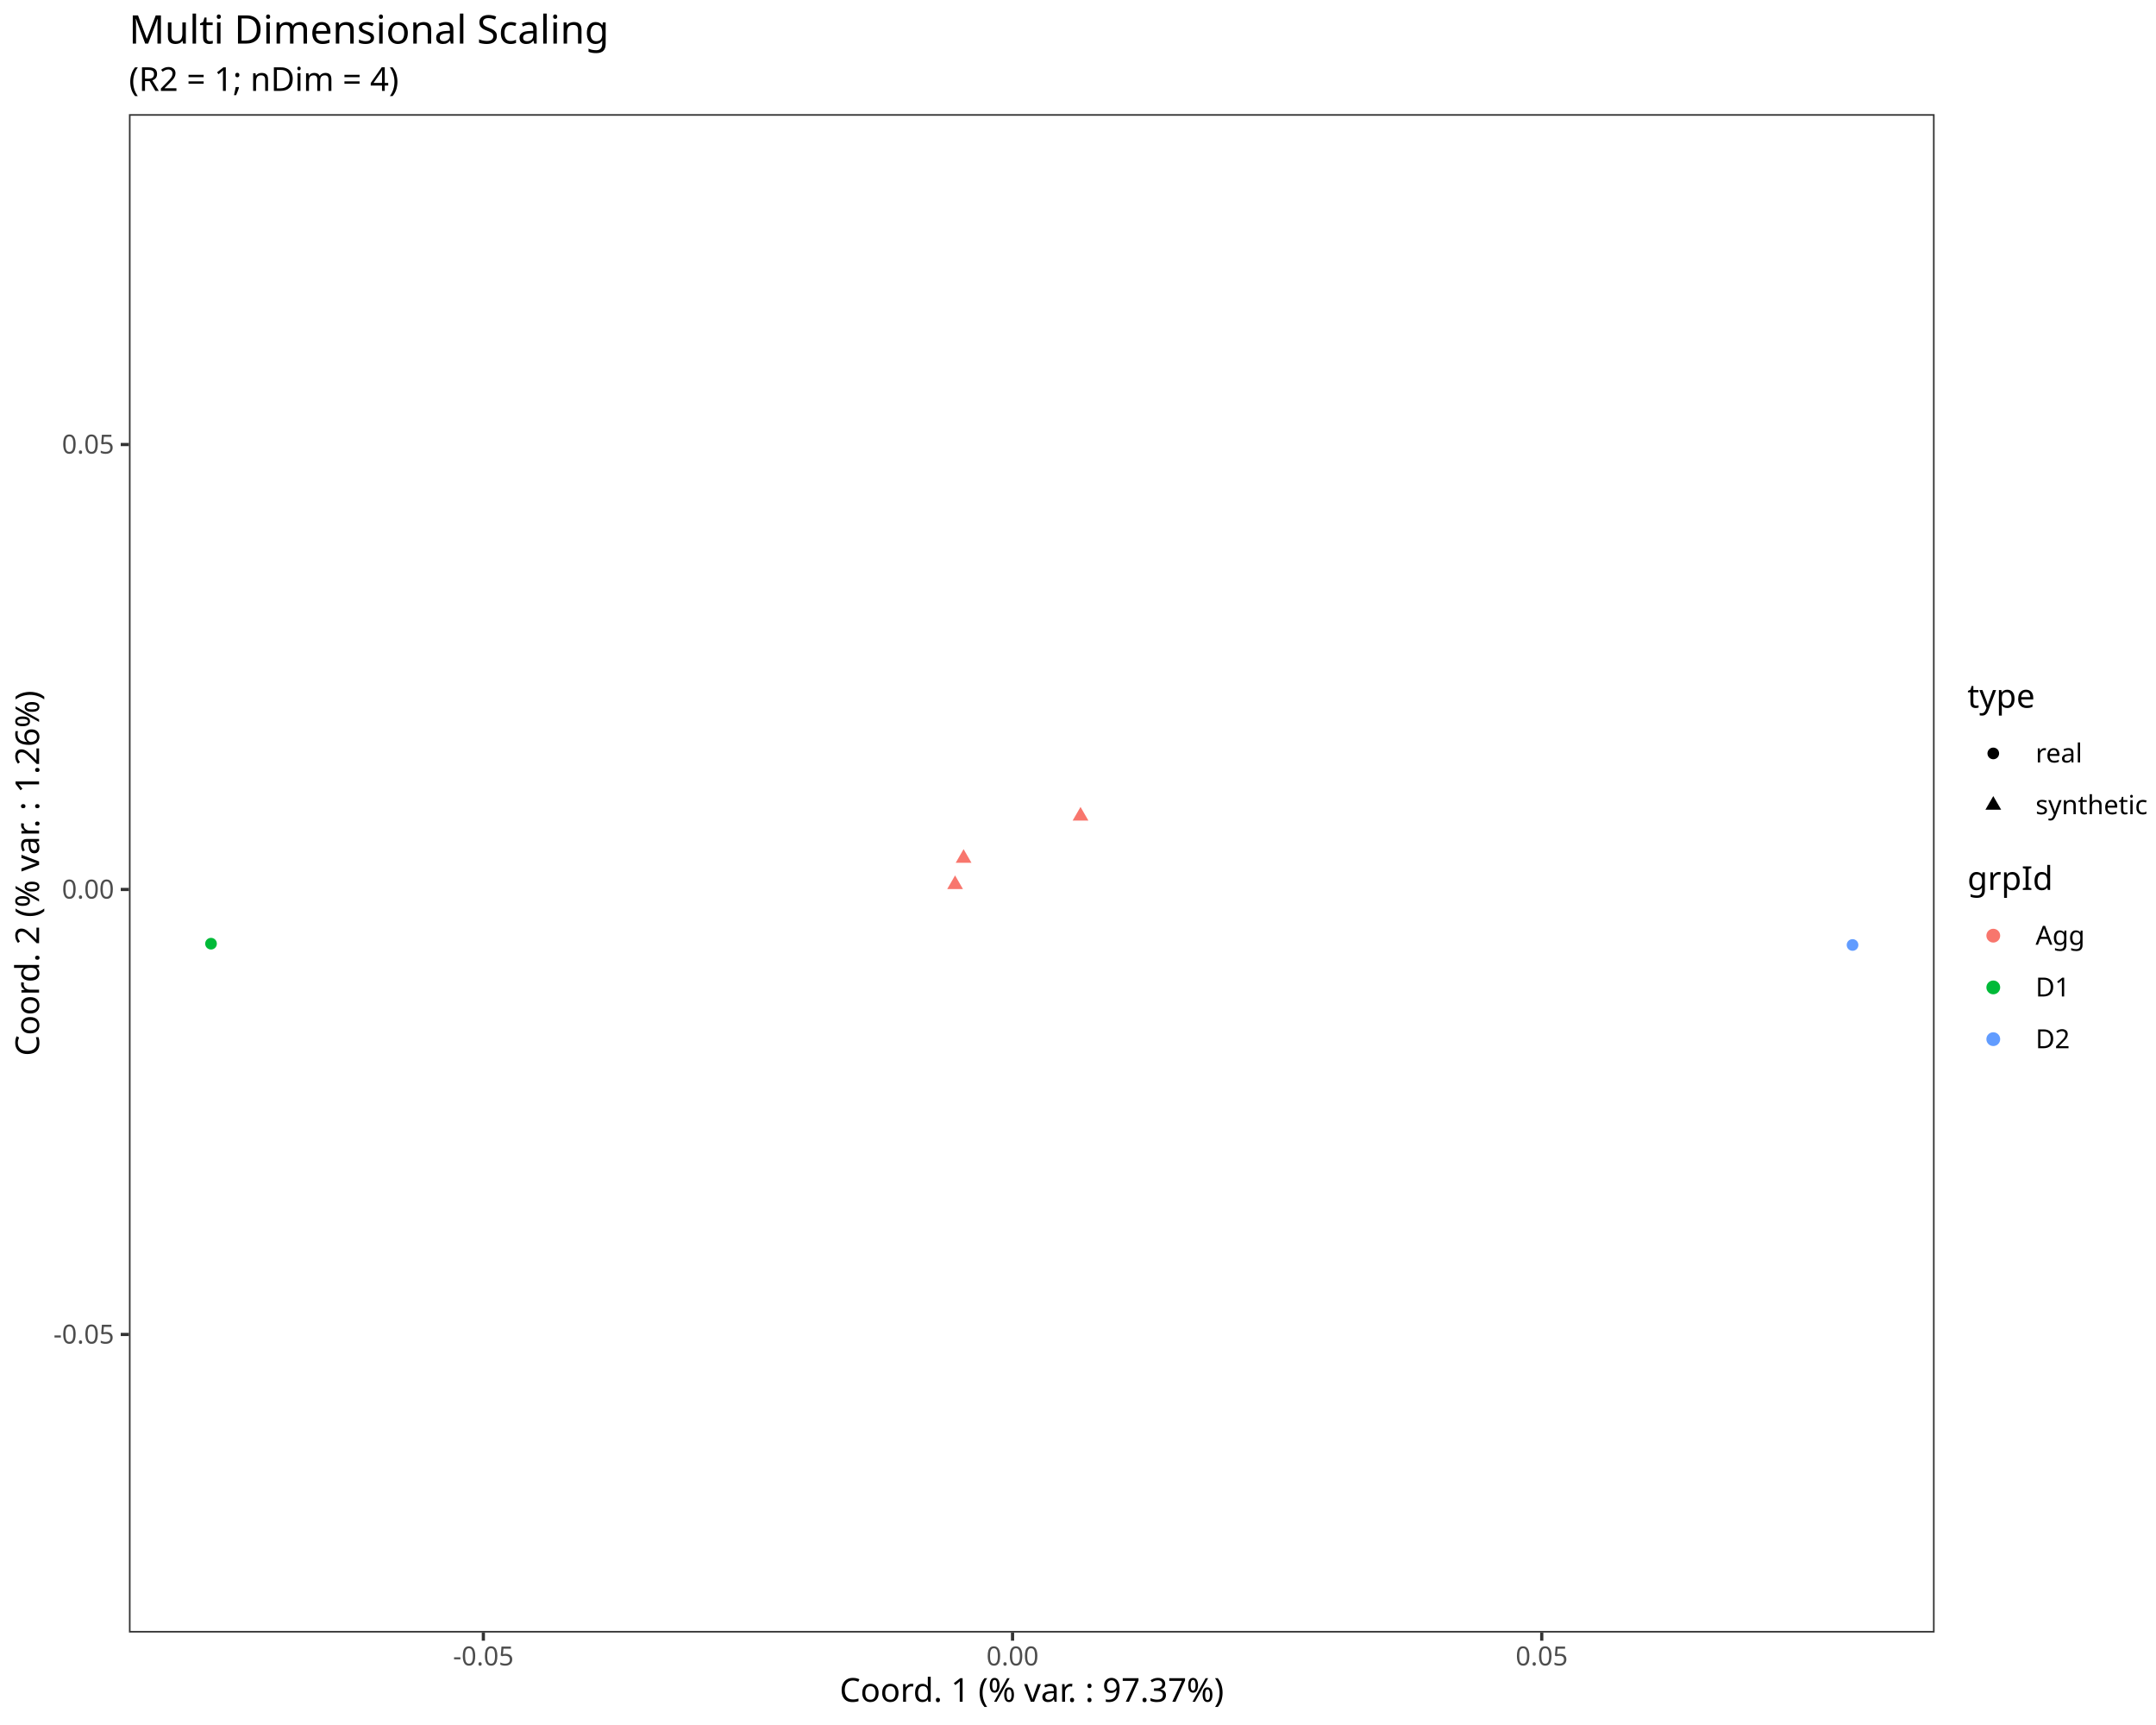
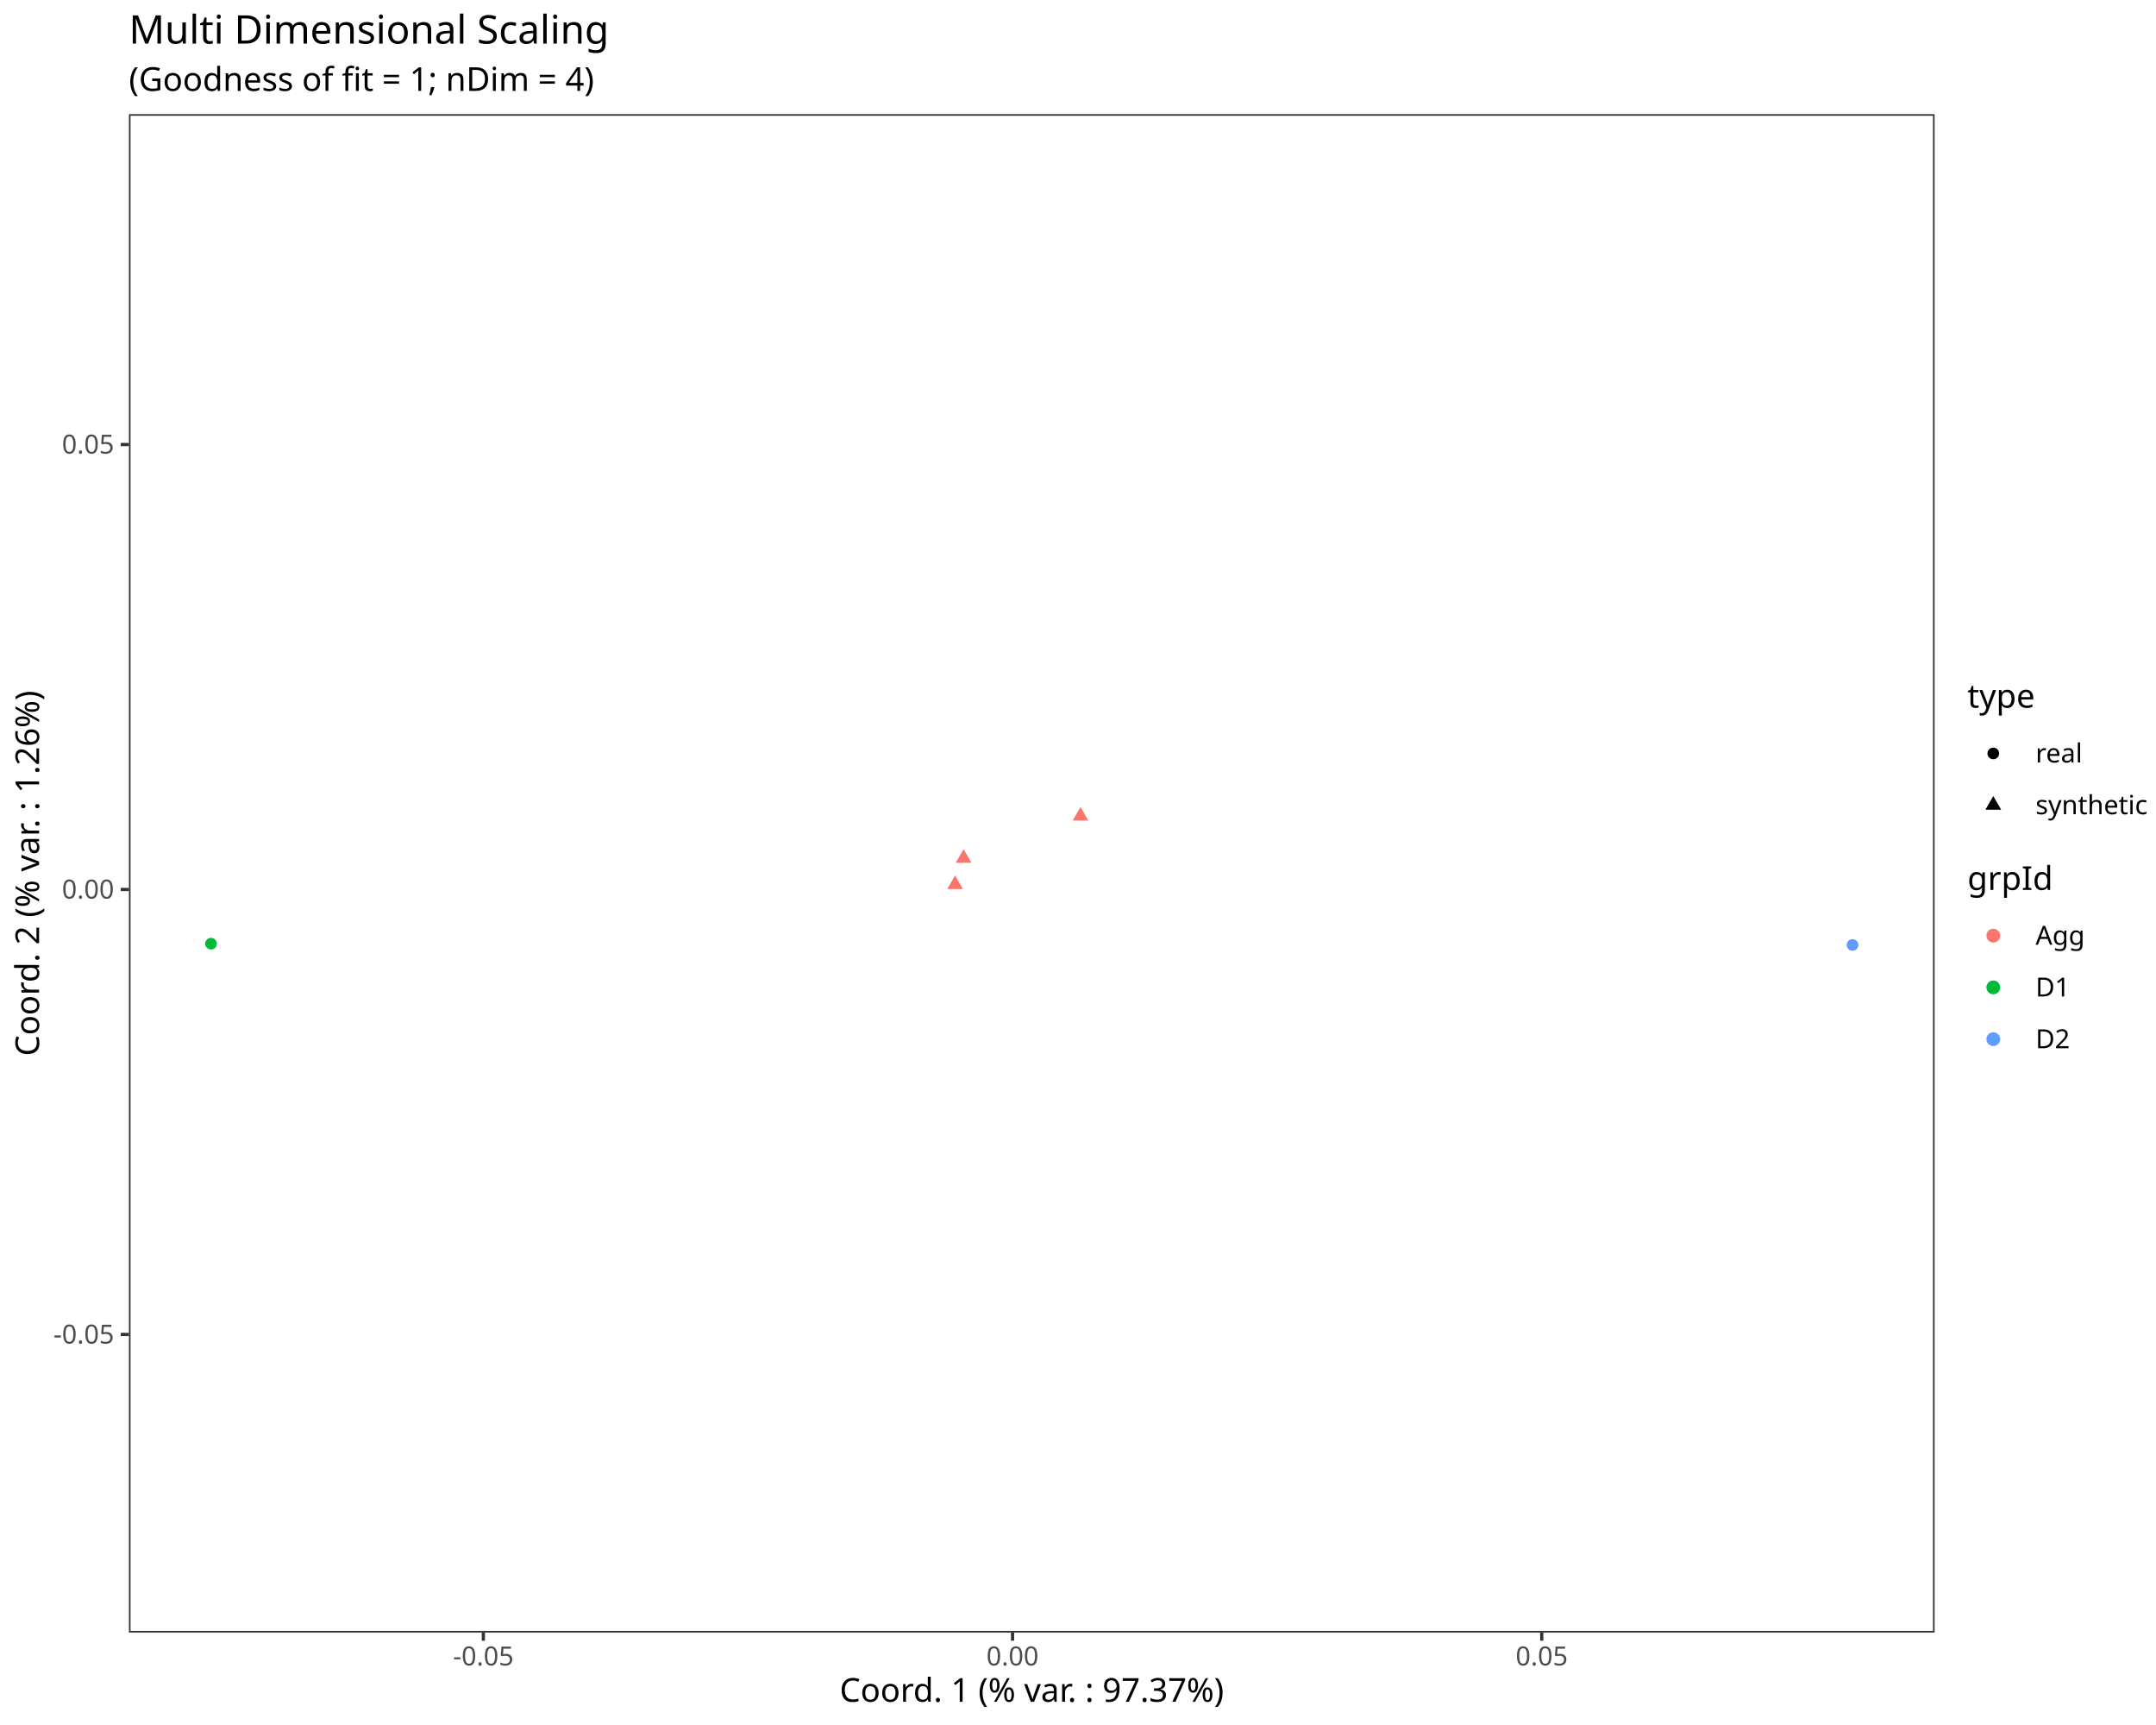
<svg xmlns="http://www.w3.org/2000/svg" class="svglite" data-engine-version="2.0" width="720.00pt" height="576.00pt" viewBox="0 0 720.00 576.00">
  <defs>
    <style type="text/css">
    .svglite line, .svglite polyline, .svglite polygon, .svglite path, .svglite rect, .svglite circle {
      fill: none;
      stroke: #000000;
      stroke-linecap: round;
      stroke-linejoin: round;
      stroke-miterlimit: 10.00;
    }
  </style>
  </defs>
  <rect width="100%" height="100%" style="stroke: none; fill: #FFFFFF;" />
  <defs>
    <clipPath id="cpMC4wMHw3MjAuMDB8MC4wMHw1NzYuMDA=">
      <rect x="0.00" y="0.00" width="720.00" height="576.00" />
    </clipPath>
  </defs>
  <g clip-path="url(#cpMC4wMHw3MjAuMDB8MC4wMHw1NzYuMDA=)">
    <rect x="0.00" y="0.00" width="720.00" height="576.00" style="stroke-width: 1.07; stroke: #FFFFFF; fill: #FFFFFF;" />
  </g>
  <defs>
    <clipPath id="cpNDMuMDZ8NjQ2LjA3fDM4LjEyfDU0NS4xMQ==">
      <rect x="43.06" y="38.12" width="603.00" height="507.00" />
    </clipPath>
  </defs>
  <g clip-path="url(#cpNDMuMDZ8NjQ2LjA3fDM4LjEyfDU0NS4xMQ==)">
    <rect x="43.06" y="38.12" width="603.00" height="507.00" style="stroke-width: 1.07; stroke: none; fill: #FFFFFF;" />
    <circle cx="70.47" cy="315.11" r="1.95" style="stroke-width: 0.71; stroke: none; fill: #00BA38;" />
    <circle cx="618.66" cy="315.54" r="1.95" style="stroke-width: 0.71; stroke: none; fill: #619CFF;" />
    <polygon points="318.95,292.31 321.58,296.87 316.32,296.87 " style="stroke-width: 0.71; stroke: none; fill: #F8766D;" />
    <polygon points="321.79,283.54 324.43,288.10 319.16,288.10 " style="stroke-width: 0.71; stroke: none; fill: #F8766D;" />
    <polygon points="360.84,269.44 363.47,274.00 358.21,274.00 " style="stroke-width: 0.71; stroke: none; fill: #F8766D;" />
    <rect x="43.06" y="38.12" width="603.00" height="507.00" style="stroke-width: 1.07; stroke: #333333;" />
  </g>
  <g clip-path="url(#cpMC4wMHw3MjAuMDB8MC4wMHw1NzYuMDA=)">
    <text x="38.13" y="448.63" text-anchor="end" style="font-size: 8.80px; fill: #4D4D4D; font-family: sans;" textLength="20.06px" lengthAdjust="spacingAndGlyphs">-0.05</text>
    <text x="38.13" y="300.04" text-anchor="end" style="font-size: 8.80px; fill: #4D4D4D; font-family: sans;" textLength="17.13px" lengthAdjust="spacingAndGlyphs">0.00</text>
    <text x="38.13" y="151.45" text-anchor="end" style="font-size: 8.80px; fill: #4D4D4D; font-family: sans;" textLength="17.13px" lengthAdjust="spacingAndGlyphs">0.05</text>
    <polyline points="40.32,445.60 43.06,445.60 " style="stroke-width: 1.07; stroke: #333333; stroke-linecap: butt;" />
    <polyline points="40.32,297.01 43.06,297.01 " style="stroke-width: 1.07; stroke: #333333; stroke-linecap: butt;" />
    <polyline points="40.32,148.43 43.06,148.43 " style="stroke-width: 1.07; stroke: #333333; stroke-linecap: butt;" />
    <polyline points="161.42,547.85 161.42,545.11 " style="stroke-width: 1.07; stroke: #333333; stroke-linecap: butt;" />
    <polyline points="338.14,547.85 338.14,545.11 " style="stroke-width: 1.07; stroke: #333333; stroke-linecap: butt;" />
    <polyline points="514.87,547.85 514.87,545.11 " style="stroke-width: 1.07; stroke: #333333; stroke-linecap: butt;" />
    <text x="161.42" y="556.10" text-anchor="middle" style="font-size: 8.80px; fill: #4D4D4D; font-family: sans;" textLength="20.06px" lengthAdjust="spacingAndGlyphs">-0.05</text>
    <text x="338.14" y="556.10" text-anchor="middle" style="font-size: 8.80px; fill: #4D4D4D; font-family: sans;" textLength="17.13px" lengthAdjust="spacingAndGlyphs">0.00</text>
    <text x="514.87" y="556.10" text-anchor="middle" style="font-size: 8.80px; fill: #4D4D4D; font-family: sans;" textLength="17.13px" lengthAdjust="spacingAndGlyphs">0.05</text>
    <text x="344.56" y="568.24" text-anchor="middle" style="font-size: 11.00px; font-family: sans;" textLength="130.23px" lengthAdjust="spacingAndGlyphs">Coord. 1 (% var. : 97.37%)</text>
    <text transform="translate(13.05,291.61) rotate(-90)" text-anchor="middle" style="font-size: 11.00px; font-family: sans;" textLength="124.11px" lengthAdjust="spacingAndGlyphs">Coord. 2 (% var. : 1.26%)</text>
    <rect x="657.02" y="227.60" width="57.50" height="49.89" style="stroke-width: 1.07; stroke: none; fill: #FFFFFF;" />
    <text x="657.02" y="236.31" style="font-size: 11.00px; font-family: sans;" textLength="20.80px" lengthAdjust="spacingAndGlyphs">type</text>
    <rect x="657.02" y="242.94" width="17.28" height="17.28" style="stroke-width: 1.07; stroke: none; fill: #FFFFFF;" />
    <circle cx="665.66" cy="251.58" r="1.95" style="stroke-width: 0.71; stroke: none; fill: #000000;" />
    <rect x="657.02" y="260.22" width="17.28" height="17.28" style="stroke-width: 1.07; stroke: none; fill: #FFFFFF;" />
    <polygon points="665.66,265.82 668.30,270.38 663.03,270.38 " style="stroke-width: 0.71; stroke: none; fill: #000000;" />
    <text x="679.78" y="254.60" style="font-size: 8.80px; font-family: sans;" textLength="14.67px" lengthAdjust="spacingAndGlyphs">real</text>
    <text x="679.78" y="271.88" style="font-size: 8.80px; font-family: sans;" textLength="34.74px" lengthAdjust="spacingAndGlyphs">synthetic</text>
    <rect x="657.02" y="288.45" width="38.42" height="67.17" style="stroke-width: 1.07; stroke: none; fill: #FFFFFF;" />
    <text x="657.02" y="297.17" style="font-size: 11.00px; font-family: sans;" textLength="25.07px" lengthAdjust="spacingAndGlyphs">grpId</text>
    <rect x="657.02" y="303.79" width="17.28" height="17.28" style="stroke-width: 1.07; stroke: none; fill: #FFFFFF;" />
    <circle cx="665.66" cy="312.43" r="1.95" style="stroke-width: 0.71; stroke: #F8766D; fill: #F8766D;" />
    <rect x="657.02" y="321.07" width="17.28" height="17.28" style="stroke-width: 1.07; stroke: none; fill: #FFFFFF;" />
    <circle cx="665.66" cy="329.71" r="1.95" style="stroke-width: 0.71; stroke: #00BA38; fill: #00BA38;" />
    <rect x="657.02" y="338.35" width="17.28" height="17.28" style="stroke-width: 1.07; stroke: none; fill: #FFFFFF;" />
    <circle cx="665.66" cy="346.99" r="1.95" style="stroke-width: 0.71; stroke: #619CFF; fill: #619CFF;" />
    <text x="679.78" y="315.46" style="font-size: 8.80px; font-family: sans;" textLength="15.66px" lengthAdjust="spacingAndGlyphs">Agg</text>
    <text x="679.78" y="332.74" style="font-size: 8.80px; font-family: sans;" textLength="11.25px" lengthAdjust="spacingAndGlyphs">D1</text>
    <text x="679.78" y="350.02" style="font-size: 8.80px; font-family: sans;" textLength="11.25px" lengthAdjust="spacingAndGlyphs">D2</text>
-     <text x="43.06" y="30.35" style="font-size: 11.00px; font-family: sans;" textLength="90.49px" lengthAdjust="spacingAndGlyphs">(R2 = 1; nDim = 4)</text>
+     <text x="43.06" y="30.35" style="font-size: 11.00px; font-family: sans;" textLength="150.43px" lengthAdjust="spacingAndGlyphs">(Goodness of fit = 1; nDim = 4)</text>
    <text x="43.06" y="14.56" style="font-size: 13.20px; font-family: sans;" textLength="151.15px" lengthAdjust="spacingAndGlyphs">Multi Dimensional Scaling</text>
  </g>
</svg>
